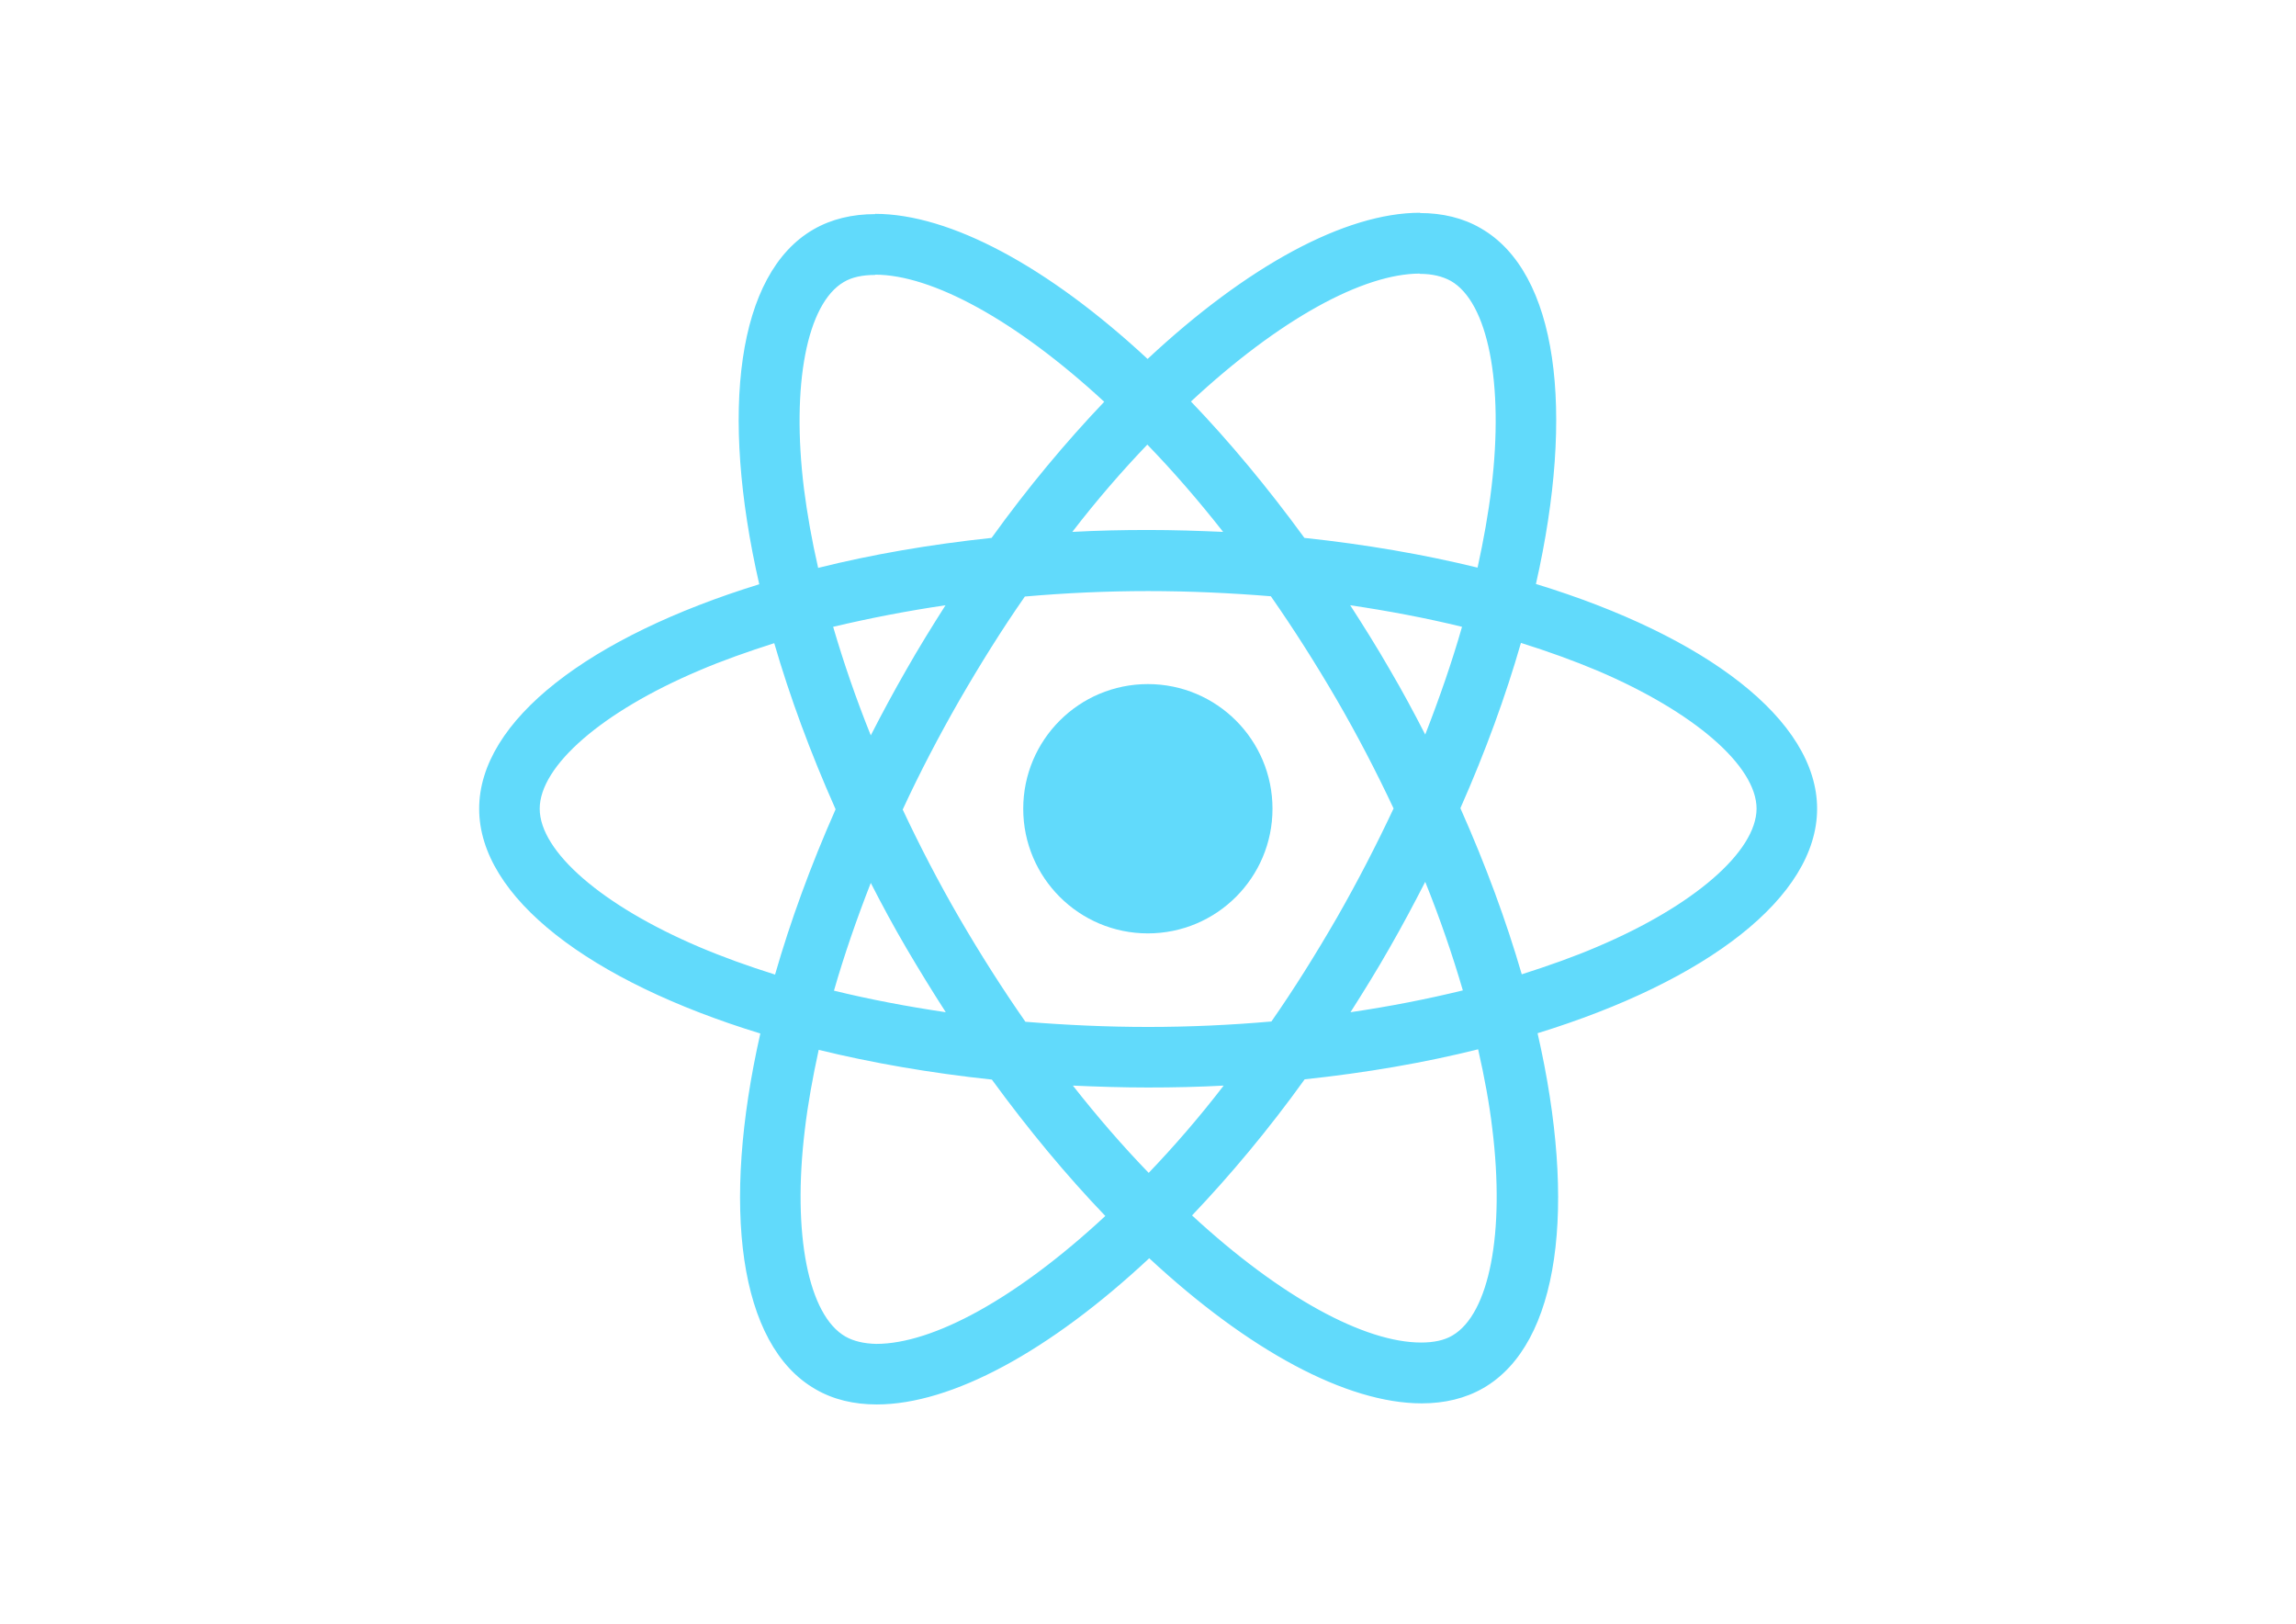
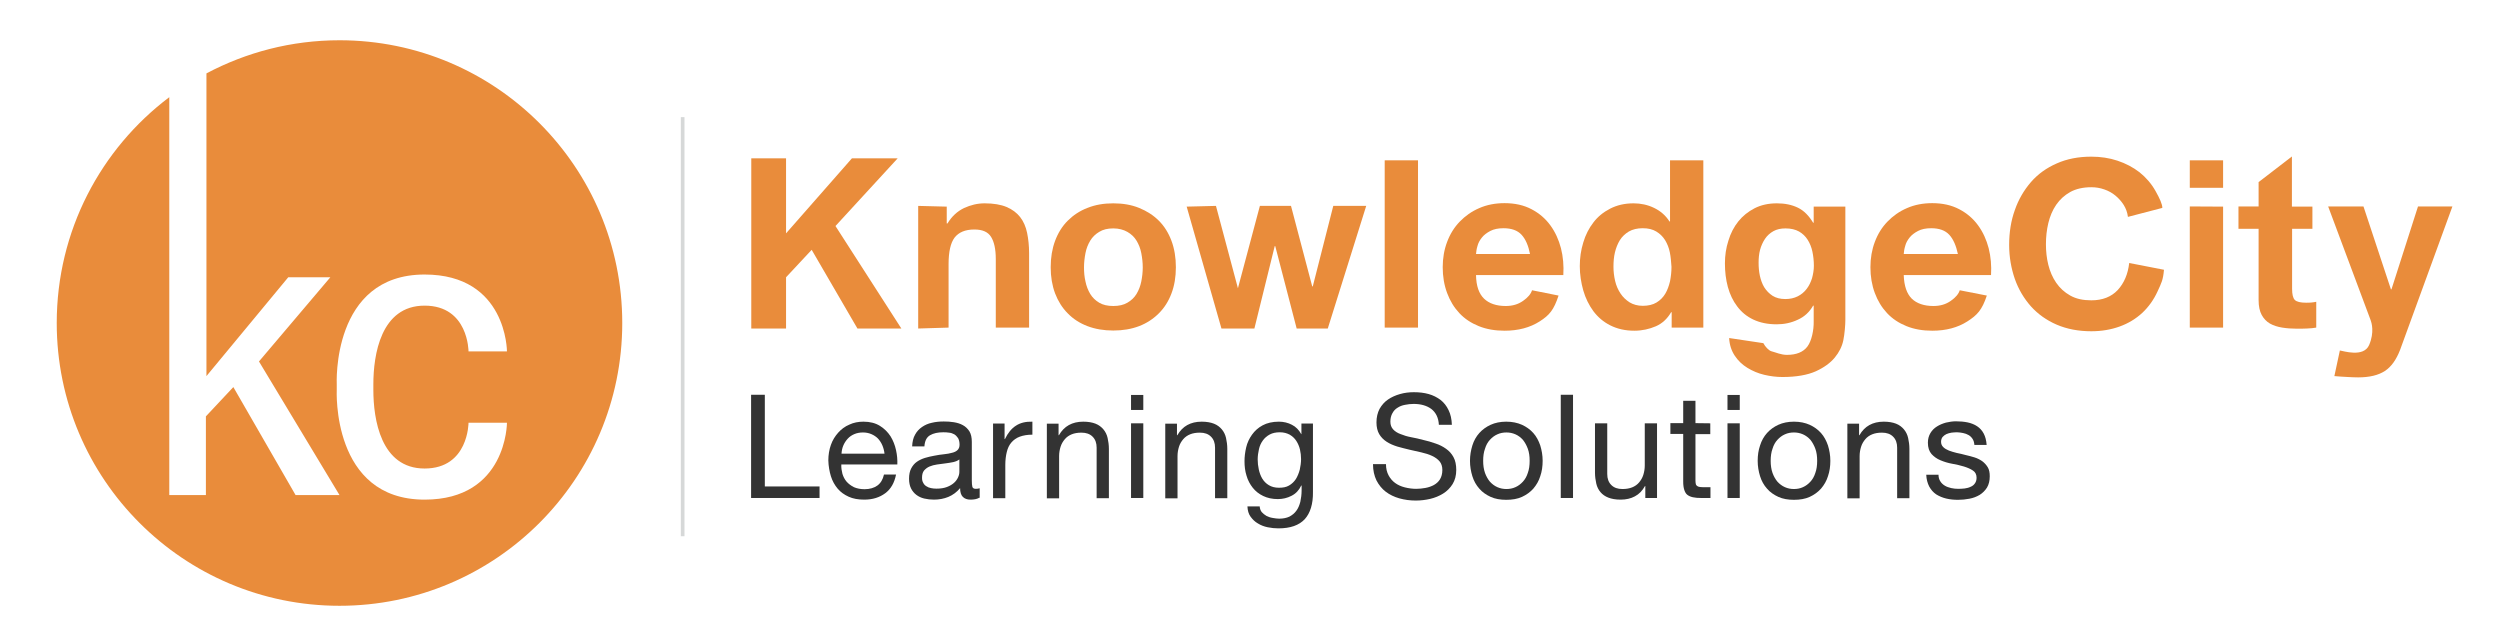
- <svg xmlns="http://www.w3.org/2000/svg" viewBox="0 0 841.9 595.3">
-   <g fill="#61DAFB">
-     <path d="M666.3 296.5c0-32.5-40.7-63.3-103.1-82.4 14.4-63.6 8-114.2-20.2-130.4-6.5-3.8-14.1-5.6-22.4-5.6v22.3c4.6 0 8.3.9 11.4 2.6 13.6 7.8 19.5 37.5 14.9 75.7-1.1 9.4-2.9 19.3-5.1 29.4-19.6-4.8-41-8.5-63.5-10.9-13.5-18.5-27.5-35.3-41.6-50 32.6-30.3 63.2-46.9 84-46.9V78c-27.5 0-63.5 19.6-99.9 53.6-36.4-33.8-72.4-53.2-99.9-53.2v22.3c20.7 0 51.4 16.5 84 46.6-14 14.7-28 31.4-41.3 49.9-22.6 2.4-44 6.1-63.6 11-2.3-10-4-19.7-5.2-29-4.7-38.2 1.1-67.9 14.6-75.8 3-1.8 6.9-2.6 11.5-2.6V78.5c-8.4 0-16 1.8-22.6 5.6-28.1 16.2-34.4 66.7-19.9 130.1-62.2 19.2-102.7 49.9-102.7 82.3 0 32.5 40.7 63.3 103.1 82.4-14.4 63.6-8 114.2 20.2 130.4 6.5 3.8 14.1 5.6 22.5 5.6 27.5 0 63.5-19.6 99.9-53.6 36.4 33.8 72.4 53.2 99.9 53.2 8.4 0 16-1.8 22.6-5.6 28.1-16.2 34.4-66.7 19.9-130.1 62-19.1 102.5-49.9 102.5-82.3zm-130.2-66.7c-3.7 12.9-8.3 26.2-13.5 39.5-4.1-8-8.4-16-13.1-24-4.6-8-9.5-15.8-14.4-23.4 14.2 2.1 27.9 4.7 41 7.9zm-45.8 106.5c-7.8 13.5-15.8 26.3-24.1 38.2-14.9 1.3-30 2-45.2 2-15.1 0-30.2-.7-45-1.9-8.3-11.9-16.4-24.6-24.2-38-7.6-13.1-14.5-26.4-20.8-39.8 6.2-13.4 13.2-26.8 20.7-39.9 7.8-13.5 15.8-26.3 24.1-38.2 14.9-1.3 30-2 45.2-2 15.1 0 30.2.7 45 1.9 8.3 11.9 16.4 24.6 24.2 38 7.6 13.1 14.5 26.4 20.8 39.8-6.3 13.4-13.2 26.8-20.7 39.9zm32.3-13c5.4 13.4 10 26.8 13.8 39.8-13.1 3.2-26.9 5.9-41.2 8 4.9-7.7 9.8-15.6 14.4-23.7 4.6-8 8.9-16.1 13-24.1zM421.2 430c-9.3-9.6-18.6-20.3-27.8-32 9 .4 18.2.7 27.5.7 9.4 0 18.7-.2 27.8-.7-9 11.7-18.3 22.4-27.5 32zm-74.4-58.9c-14.2-2.1-27.9-4.7-41-7.9 3.7-12.9 8.3-26.2 13.5-39.5 4.1 8 8.4 16 13.1 24 4.7 8 9.5 15.8 14.4 23.4zM420.7 163c9.3 9.6 18.6 20.3 27.8 32-9-.4-18.2-.7-27.5-.7-9.4 0-18.7.2-27.8.7 9-11.7 18.3-22.4 27.5-32zm-74 58.9c-4.9 7.7-9.8 15.6-14.4 23.7-4.6 8-8.9 16-13 24-5.4-13.4-10-26.8-13.8-39.8 13.1-3.1 26.9-5.8 41.2-7.9zm-90.5 125.2c-35.4-15.1-58.3-34.9-58.3-50.6 0-15.7 22.9-35.6 58.3-50.6 8.6-3.7 18-7 27.7-10.1 5.7 19.6 13.2 40 22.5 60.9-9.2 20.8-16.6 41.1-22.2 60.6-9.9-3.1-19.3-6.5-28-10.2zM310 490c-13.6-7.8-19.5-37.5-14.9-75.7 1.1-9.4 2.9-19.3 5.1-29.4 19.6 4.8 41 8.5 63.5 10.9 13.5 18.5 27.5 35.3 41.6 50-32.6 30.3-63.2 46.9-84 46.9-4.5-.1-8.3-1-11.3-2.7zm237.2-76.2c4.7 38.2-1.1 67.9-14.6 75.8-3 1.8-6.9 2.6-11.5 2.6-20.7 0-51.4-16.5-84-46.6 14-14.7 28-31.4 41.3-49.9 22.6-2.4 44-6.1 63.6-11 2.3 10.1 4.1 19.8 5.2 29.1zm38.5-66.7c-8.6 3.7-18 7-27.7 10.1-5.7-19.6-13.2-40-22.5-60.9 9.2-20.8 16.6-41.1 22.2-60.6 9.9 3.1 19.3 6.5 28.1 10.2 35.4 15.1 58.3 34.9 58.3 50.6-.1 15.7-23 35.6-58.4 50.6zM320.8 78.4z" />
-     <circle cx="420.9" cy="296.5" r="45.7" />
-     <path d="M520.5 78.1z" />
+ <svg xmlns="http://www.w3.org/2000/svg" version="1.1" id="Layer_1" x="0px" y="0px" viewBox="0 0 1366 348" style="enable-background:new 0 0 1366 348;" xml:space="preserve">
+   <style type="text/css">
+ 	.st0{fill:#E98C3B;}
+ 	.st1{fill:#333333;}
+ 	.st2{fill:#D6D8D8;}
+ </style>
+   <path class="st0" d="M185.5,22c-26.3,0-51,6.6-72.7,18.1v165.4l44.7-54h23l-39,46l44,73h-24l-34-59l-15,16v43h-20V53.1  C55.1,81.3,31,126.1,31,176.5C31,261.8,100.2,331,185.5,331S340,261.8,340,176.5S270.8,22,185.5,22z M232,256c24,0,24-25,24-25h21  c0,0,0,42-45,42c-51,0-48-60-48-60v-3c0,0-3-60,48-60c45,0,45,42,45,42h-21c0,0,0-25-24-25s-28,27-28,43v3C204,229,208,256,232,256z  " />
+   <g>
+     <path class="st0" d="M429.5,86.5v41l36-41h25l-34,37l36,56h-24l-25-43l-14,15v28h-19v-93H429.5z" />
+     <path class="st0" d="M517.3,112.9v9.2h0.4c2.3-3.8,5.3-6.6,9-8.4c3.7-1.7,7.4-2.6,11.3-2.6c4.9,0,8.9,0.7,12,2s5.6,3.2,7.4,5.5   s3.1,5.2,3.8,8.6c0.7,3.4,1.1,7.1,1.1,11.2V179h-18.2v-37.4c0-5.5-0.9-9.5-2.6-12.2s-4.7-4-9.1-4c-5,0-8.5,1.5-10.8,4.4   c-2.2,2.9-3.3,7.8-3.3,14.5V179l-16.6,0.5v-67L517.3,112.9z" />
+     <path class="st0" d="M576.5,131.6c1.6-4.3,3.9-8,6.9-11s6.6-5.4,10.8-7c4.2-1.7,8.9-2.5,14.1-2.5s9.9,0.8,14.1,2.5s7.8,4,10.8,7   s5.3,6.7,6.9,11s2.4,9.1,2.4,14.4s-0.8,10.1-2.4,14.3c-1.6,4.3-3.9,7.9-6.9,10.9s-6.6,5.4-10.8,7s-8.9,2.4-14.1,2.4   s-9.9-0.8-14.1-2.4s-7.8-3.9-10.8-7c-3-3-5.3-6.7-6.9-10.9c-1.6-4.3-2.4-9-2.4-14.3S574.9,135.9,576.5,131.6z M593.1,153.8   c0.5,2.5,1.4,4.8,2.6,6.8s2.9,3.6,4.9,4.8s4.6,1.8,7.7,1.8s5.7-0.6,7.7-1.8c2.1-1.2,3.8-2.8,5-4.8s2.1-4.3,2.6-6.8s0.8-5.1,0.8-7.7   s-0.3-5.2-0.8-7.8s-1.4-4.8-2.6-6.8s-2.9-3.6-5-4.8s-4.7-1.9-7.7-1.9c-3.1,0-5.6,0.6-7.7,1.9c-2,1.2-3.7,2.8-4.9,4.8   s-2.1,4.2-2.6,6.8s-0.8,5.2-0.8,7.8S592.5,151.2,593.1,153.8z" />
+     <path class="st0" d="M708.5,179.5l-11.7-45h-0.3l-11.1,45h-18l-19-66.6l16-0.4l12,45l12-45h17l11.6,44h0.3l11.2-44h18l-21,67H708.5   z" />
+     <path class="st0" d="M774.8,87.6V179h-18.2V87.6H774.8z" />
+     <path class="st0" d="M810.9,163.2c2.7,2.6,6.7,4,11.8,4c3.7,0,6.8-0.9,9.5-2.8c2.6-1.8,4.3-3.8,4.9-5.8l14.5,2.9   c-2.6,7.9-5,10.7-10.3,14.1s-11.7,5.1-19.2,5.1c-5.2,0-9.9-0.8-14.1-2.5s-7.7-4-10.6-7.1s-5.1-6.7-6.7-11s-2.4-9-2.4-14.1   c0-4.9,0.8-9.6,2.4-13.8c1.6-4.3,3.9-8,6.9-11.1s6.5-5.6,10.7-7.4c4.1-1.8,8.7-2.7,13.8-2.7c5.6,0,10.5,1.1,14.7,3.3   s7.6,5.1,10.3,8.8s4.6,7.9,5.8,12.5c1.2,4.7,1.6,9.6,1.3,14.7h-47.7C806.6,156.3,808.1,160.5,810.9,163.2L810.9,163.2z    M831.4,128.3c-2.2-2.4-5.5-3.6-9.9-3.6c-2.9,0-5.3,0.5-7.2,1.5s-3.5,2.2-4.6,3.6c-1.2,1.5-2,3-2.4,4.6c-0.5,1.6-0.7,3.1-0.8,4.4   H836C835.1,134.2,833.6,130.7,831.4,128.3z" />
+     <path class="st0" d="M913.1,170.6c-2.1,3.6-4.9,6.2-8.4,7.7s-7.4,2.4-11.7,2.4c-5,0-9.3-1-13.1-2.9s-6.8-4.5-9.3-7.8   c-2.4-3.3-4.3-7.1-5.5-11.3c-1.2-4.3-1.9-8.7-1.9-13.3c0-4.4,0.6-8.7,1.9-12.9c1.2-4.1,3.1-7.8,5.5-10.9c2.4-3.2,5.5-5.7,9.2-7.6   s7.9-2.9,12.8-2.9c3.9,0,7.7,0.8,11.2,2.5s6.3,4.1,8.4,7.4h0.3V87.6h18.2V179h-17.3v-8.4H913.1z M912.4,137.9   c-0.5-2.5-1.4-4.7-2.6-6.7c-1.2-1.9-2.8-3.5-4.8-4.7s-4.4-1.8-7.4-1.8s-5.5,0.6-7.6,1.8c-2,1.2-3.7,2.8-4.9,4.7   c-1.2,2-2.1,4.2-2.7,6.7s-0.8,5.1-0.8,7.9c0,2.6,0.3,5.1,0.9,7.7s1.6,4.8,2.9,6.8s3,3.6,5,4.9c2,1.2,4.4,1.9,7.2,1.9   c3,0,5.5-0.6,7.5-1.8s3.6-2.8,4.8-4.8s2-4.3,2.6-6.8c0.5-2.6,0.8-5.2,0.8-7.9C913.1,143,912.9,140.4,912.4,137.9L912.4,137.9z" />
+     <path class="st0" d="M1007.2,185.9c-0.7,3.4-2.3,6.6-4.7,9.5s-5.8,5.4-10.4,7.5c-4.5,2-10.6,3.1-18.2,3.1c-3.2,0-6.5-0.4-9.9-1.2   s-6.4-2.1-9.2-3.8s-5.1-3.9-6.9-6.6s-2.9-5.9-3.1-9.7l18.7,2.8c1,2,3,4,4.3,4.4c2.7,0.7,5.3,2,8.6,2c5.1,0,8.9-1.5,11.2-4.6   s3.5-9,3.4-13.6V167h-0.3c-2,3.5-4.8,6.1-8.4,7.7c-3.6,1.7-7.4,2.5-11.5,2.5c-5,0-9.2-0.9-12.8-2.6s-6.5-4.1-8.8-7.2   c-2.3-3-4-6.6-5.1-10.6c-1.1-4.1-1.6-8.3-1.6-12.9c0-4.3,0.6-8.4,1.9-12.4c1.2-4,3-7.5,5.4-10.5s5.4-5.4,8.9-7.2s7.6-2.7,12.2-2.7   c4.4,0,8.2,0.8,11.5,2.4s6,4.4,8.3,8.2h0.3v-8.8h17.3v62C1008.3,177.5,1007.9,182.5,1007.2,185.9L1007.2,185.9z M982.3,161.9   c2-1,3.6-2.4,4.9-4.1s2.2-3.6,2.9-5.8c0.6-2.2,1-4.5,1-6.8c0-2.7-0.3-5.3-0.8-7.7s-1.4-4.6-2.6-6.5s-2.8-3.4-4.7-4.5   c-2-1.1-4.4-1.7-7.4-1.7c-2.6,0-4.8,0.5-6.6,1.5s-3.4,2.4-4.6,4.2s-2.1,3.8-2.7,6c-0.6,2.3-0.8,4.6-0.8,7.1c0,2.4,0.2,4.8,0.7,7.1   s1.3,4.5,2.4,6.3c1.2,1.9,2.7,3.4,4.5,4.6c1.9,1.2,4.2,1.8,7,1.8C978.1,163.4,980.3,162.9,982.3,161.9L982.3,161.9z" />
+     <path class="st0" d="M1044.6,163.2c2.7,2.6,6.7,4,11.8,4c3.7,0,6.8-0.9,9.5-2.8c2.6-1.8,4.3-3.8,4.9-5.8l14.8,2.9   c-2.6,7.9-5.3,10.7-10.6,14.1s-11.7,5.1-19.2,5.1c-5.2,0-9.9-0.8-14.1-2.5s-7.7-4-10.6-7.1s-5.1-6.7-6.7-11s-2.4-9-2.4-14.1   c0-4.9,0.8-9.6,2.4-13.8c1.6-4.3,3.9-8,6.9-11.1s6.5-5.6,10.7-7.4c4.1-1.8,8.7-2.7,13.8-2.7c5.6,0,10.5,1.1,14.7,3.3   s7.6,5.1,10.3,8.8s4.6,7.9,5.8,12.5c1.2,4.7,1.6,9.6,1.3,14.7h-47.7C1040.4,156.3,1041.9,160.5,1044.6,163.2L1044.6,163.2z    M1065.1,128.3c-2.2-2.4-5.5-3.6-9.9-3.6c-2.9,0-5.3,0.5-7.2,1.5s-3.5,2.2-4.6,3.6c-1.2,1.5-2,3-2.4,4.6c-0.5,1.6-0.7,3.1-0.8,4.4   h29.6C1068.8,134.2,1067.3,130.7,1065.1,128.3z" />
+     <path class="st0" d="M1160.4,112c-1.2-1.9-2.7-3.6-4.5-5.1s-3.8-2.6-6.1-3.4s-4.6-1.2-7.1-1.2c-4.5,0-8.4,0.9-11.5,2.6   c-3.2,1.8-5.7,4.1-7.7,7s-3.4,6.3-4.3,10c-0.9,3.8-1.3,7.6-1.3,11.6c0,3.8,0.4,7.6,1.3,11.2s2.3,6.9,4.3,9.8s4.5,5.2,7.7,7   s7,2.6,11.5,2.6c6.1,0,10.9-1.9,14.4-5.6c3.5-3.8,5.6-8.7,6.3-14.8l19,3.7c-0.5,5.7-1.4,7.2-3.5,11.8s-4.9,8.5-8.4,11.8   c-3.5,3.2-7.6,5.7-12.3,7.4s-9.9,2.6-15.5,2.6c-7,0-13.3-1.2-18.9-3.6s-10.3-5.8-14.1-10c-3.8-4.3-6.8-9.3-8.8-15   c-2-5.8-3.1-12-3.1-18.6c0-6.8,1-13.2,3.1-19c2-5.8,5-10.9,8.8-15.3s8.6-7.8,14.1-10.2c5.6-2.5,11.9-3.7,18.9-3.7   c5,0,9.8,0.7,14.3,2.2s8.5,3.6,12,6.3c3.5,2.8,6.5,6.2,8.8,10.3s3.7,7.2,3.7,9.2l-18.8,4.9C1162.4,116.1,1161.6,113.9,1160.4,112z" />
+     <path class="st0" d="M1196.5,102.6v-15h18.2v15H1196.5z M1214.7,112.9V179h-18.2v-66.2L1214.7,112.9L1214.7,112.9z" />
+     <path class="st0" d="M1263.5,112.9V125h-11.1v32.8c0,3.1,0.5,5.1,1.5,6.1s3.1,1.5,6.1,1.5c1,0,2,0,2.9-0.1s1.8-0.2,2.7-0.4V179   c-1.5,0.3-3.2,0.4-5.1,0.5s-3.7,0.1-5.5,0.1c-2.8,0-5.5-0.2-8-0.6s-4.7-1.1-6.7-2.2c-1.9-1.1-3.4-2.7-4.5-4.7s-1.7-4.7-1.7-8.1v-39   h-11v-12.2h11V99.5l18.2-14v27.4L1263.5,112.9z" />
+     <path class="st0" d="M1303.1,202.7c-3.5,2.3-8.4,3.5-14.6,3.5c-1.9,0-3.7-0.1-5.6-0.2c-1.8-0.1-5.6-0.3-7.4-0.5l3-14   c1.7,0.2,13,4,16-3s1.3-12.3,0.8-13.6l-23.2-62.1h19.3l15,45.3h0.3l14.5-45.3h18.8l-28.6,78.4   C1309.3,196.6,1306.6,200.4,1303.1,202.7L1303.1,202.7z" />
  </g>
+   <g>
+     <path class="st1" d="M417.9,215.7v50.1h29.9v6.3h-37.4v-56.4L417.9,215.7z" />
+     <path class="st1" d="M483.7,269.5c-3.1,2.3-6.9,3.5-11.5,3.5c-3.3,0-6.1-0.5-8.5-1.6s-4.4-2.5-6-4.4s-2.9-4.2-3.7-6.8   s-1.3-5.5-1.4-8.6c0-3.1,0.5-6,1.4-8.5c0.9-2.6,2.3-4.8,4-6.7s3.7-3.4,6.1-4.4c2.3-1.1,4.9-1.6,7.7-1.6c3.6,0,6.6,0.8,9,2.3   s4.3,3.4,5.8,5.7c1.4,2.3,2.4,4.8,3,7.6c0.6,2.7,0.8,5.3,0.7,7.8h-30.6c-0.1,1.8,0.2,3.5,0.6,5.1c0.5,1.6,1.2,3,2.3,4.3   c1.1,1.2,2.4,2.2,4,3c1.6,0.7,3.6,1.1,5.8,1.1c2.8,0,5.2-0.7,7-2s3-3.3,3.6-6h6.6C488.7,263.8,486.8,267.2,483.7,269.5L483.7,269.5   z M482.1,243.3c-0.6-1.4-1.4-2.6-2.4-3.7c-1-1-2.2-1.8-3.6-2.4s-2.9-0.9-4.6-0.9s-3.3,0.3-4.7,0.9s-2.6,1.4-3.6,2.5   s-1.8,2.3-2.4,3.7s-0.9,2.9-1,4.5h23.5C483.1,246.2,482.7,244.7,482.1,243.3L482.1,243.3z" />
+     <path class="st1" d="M535,272c-1.2,0.7-2.8,1-4.8,1c-1.7,0-3.1-0.5-4.1-1.5s-1.5-2.6-1.5-4.8c-1.8,2.2-4,3.8-6.4,4.8   s-5.1,1.5-7.9,1.5c-1.8,0-3.6-0.2-5.3-0.6s-3.1-1.1-4.3-2s-2.2-2.1-2.9-3.5s-1.1-3.2-1.1-5.3c0-2.3,0.4-4.2,1.2-5.7   s1.8-2.7,3.1-3.6s2.8-1.6,4.4-2.1c1.7-0.5,3.4-0.9,5.1-1.2c1.8-0.4,3.6-0.6,5.3-0.8s3.1-0.4,4.4-0.8c1.3-0.3,2.3-0.8,3-1.5   s1.1-1.6,1.1-2.9c0-1.5-0.3-2.7-0.8-3.6c-0.6-0.9-1.3-1.6-2.1-2.1c-0.9-0.5-1.8-0.8-2.9-0.9c-1.1-0.2-2.1-0.2-3.2-0.2   c-2.8,0-5.2,0.5-7.1,1.6s-2.9,3.1-3.1,6.1h-6.7c0.1-2.5,0.6-4.7,1.6-6.4c0.9-1.7,2.2-3.1,3.8-4.2s3.4-1.9,5.4-2.3   c2-0.5,4.2-0.7,6.5-0.7c1.8,0,3.7,0.1,5.5,0.4s3.5,0.8,4.9,1.6c1.5,0.8,2.7,2,3.6,3.4c0.9,1.5,1.3,3.4,1.3,5.8v21   c0,1.6,0.1,2.7,0.3,3.5c0.2,0.7,0.8,1.1,1.9,1.1c0.6,0,1.3-0.1,2.1-0.3v5.2L535,272z M524.1,251.1c-0.8,0.6-1.9,1.1-3.3,1.4   s-2.8,0.5-4.3,0.7s-3,0.4-4.5,0.6s-2.9,0.6-4.1,1.1s-2.2,1.3-3,2.2c-0.8,1-1.1,2.3-1.1,4c0,1.1,0.2,2,0.7,2.8   c0.4,0.8,1,1.4,1.7,1.8c0.7,0.5,1.5,0.8,2.5,1c0.9,0.2,1.9,0.3,3,0.3c2.2,0,4.1-0.3,5.7-0.9s2.9-1.4,3.9-2.3s1.7-1.9,2.2-3   s0.7-2.1,0.7-3v-6.7L524.1,251.1z" />
+     <path class="st1" d="M548.9,231.3v8.6h0.2c1.6-3.3,3.6-5.8,6-7.3c2.4-1.6,5.4-2.3,9-2.2v7.1c-2.7,0-5,0.4-6.9,1.1s-3.4,1.8-4.6,3.2   s-2,3.1-2.5,5.2c-0.5,2-0.8,4.4-0.8,7v18.2h-6.7v-40.8h6.3V231.3z" />
+     <path class="st1" d="M578.4,231.3v6.5h0.2c2.8-4.9,7.2-7.4,13.3-7.4c2.7,0,4.9,0.4,6.7,1.1s3.2,1.8,4.3,3.1s1.9,2.9,2.3,4.7   s0.7,3.8,0.7,6v26.9h-6.7v-27.6c0-2.5-0.7-4.5-2.2-6s-3.5-2.2-6.1-2.2c-2.1,0-3.8,0.3-5.3,0.9s-2.8,1.5-3.8,2.7s-1.8,2.5-2.3,4.1   s-0.8,3.3-0.8,5.1v23.1H572v-40.8h6.4L578.4,231.3z" />
+     <path class="st1" d="M618,224v-8.2h6.7v8.2H618z M624.7,231.3v40.8H618v-40.8H624.7z" />
+     <path class="st1" d="M643.1,231.3v6.5h0.2c2.8-4.9,7.2-7.4,13.3-7.4c2.7,0,4.9,0.4,6.7,1.1s3.2,1.8,4.3,3.1s1.9,2.9,2.3,4.7   s0.7,3.8,0.7,6v26.9h-6.7v-27.6c0-2.5-0.7-4.5-2.2-6s-3.5-2.2-6.1-2.2c-2.1,0-3.8,0.3-5.3,0.9s-2.8,1.5-3.8,2.7s-1.8,2.5-2.3,4.1   s-0.8,3.3-0.8,5.1v23.1h-6.7v-40.8h6.4L643.1,231.3z" />
+     <path class="st1" d="M712.9,283.7c-3.1,3.3-7.8,5-14.4,5c-1.9,0-3.8-0.2-5.8-0.6s-3.8-1.1-5.4-2.1c-1.6-0.9-2.9-2.2-4-3.7   s-1.6-3.4-1.7-5.6h6.7c0.1,1.2,0.4,2.2,1.1,3.1c0.7,0.8,1.6,1.5,2.6,2.1c1,0.5,2.1,0.9,3.4,1.1c1.2,0.2,2.4,0.4,3.5,0.4   c2.2,0,4.1-0.4,5.6-1.1c1.5-0.8,2.8-1.8,3.8-3.2c1-1.3,1.7-3,2.2-4.9c0.4-1.9,0.7-4,0.7-6.2v-2.7H711c-1.2,2.5-2.9,4.4-5.3,5.6   c-2.3,1.2-4.8,1.8-7.5,1.8c-3.1,0-5.7-0.6-8-1.7s-4.2-2.6-5.7-4.5s-2.7-4.1-3.4-6.6c-0.8-2.5-1.1-5.1-1.1-7.9   c0-2.4,0.3-4.9,0.9-7.5s1.7-4.9,3.2-7s3.4-3.8,5.8-5.1s5.4-2,8.9-2c2.6,0,5,0.6,7.1,1.7c2.2,1.1,3.8,2.8,5.1,5.1h0.1v-5.8h6.3v37.4   C717.5,275.4,715.9,280.4,712.9,283.7L712.9,283.7z M704.3,265.3c1.6-0.9,2.8-2.1,3.8-3.6c0.9-1.5,1.6-3.2,2.1-5.1   c0.4-1.9,0.7-3.8,0.7-5.7c0-1.8-0.2-3.6-0.6-5.3s-1.1-3.3-2-4.7s-2.1-2.5-3.6-3.4c-1.5-0.8-3.3-1.3-5.4-1.3c-2.2,0-4,0.4-5.5,1.2   s-2.8,1.9-3.8,3.3s-1.7,2.9-2.1,4.7s-0.7,3.7-0.7,5.6c0,1.8,0.2,3.7,0.6,5.5s1,3.5,1.9,5s2.1,2.7,3.6,3.6s3.3,1.4,5.5,1.4   S702.8,266.2,704.3,265.3L704.3,265.3z" />
+     <path class="st1" d="M782,223.4c-2.5-1.8-5.7-2.7-9.6-2.7c-1.6,0-3.1,0.2-4.7,0.5s-2.9,0.8-4.1,1.6c-1.2,0.7-2.1,1.7-2.8,3   c-0.7,1.2-1.1,2.8-1.1,4.6c0,1.7,0.5,3.1,1.5,4.2s2.4,2,4.1,2.6c1.7,0.7,3.6,1.3,5.8,1.7s4.4,0.9,6.6,1.5c2.2,0.5,4.4,1.1,6.6,1.9   c2.2,0.7,4.1,1.7,5.8,2.9s3.1,2.7,4.1,4.6c1,1.8,1.5,4.2,1.5,7c0,3-0.7,5.6-2,7.7s-3.1,3.9-5.2,5.2s-4.5,2.3-7.1,2.9   s-5.2,0.9-7.8,0.9c-3.2,0-6.1-0.4-9-1.2c-2.8-0.8-5.3-2-7.4-3.6s-3.8-3.7-5.1-6.2c-1.2-2.5-1.9-5.5-1.9-8.9h7.1   c0,2.4,0.5,4.4,1.4,6.1s2.1,3.1,3.6,4.2s3.3,1.9,5.3,2.4s4.1,0.8,6.2,0.8c1.7,0,3.4-0.2,5.1-0.5s3.3-0.9,4.6-1.6   c1.4-0.8,2.5-1.8,3.3-3.1s1.3-3,1.3-5.1c0-1.9-0.5-3.5-1.5-4.7s-2.4-2.2-4.1-3s-3.6-1.4-5.8-1.9s-4.4-1-6.6-1.5s-4.4-1.1-6.6-1.7   c-2.2-0.7-4.1-1.5-5.8-2.6s-3.1-2.5-4.1-4.2s-1.5-3.9-1.5-6.4c0-2.8,0.6-5.3,1.7-7.4c1.2-2.1,2.7-3.8,4.6-5.1s4.1-2.3,6.6-3   c2.4-0.7,5-1,7.5-1c2.9,0,5.6,0.3,8.1,1s4.6,1.8,6.5,3.2c1.9,1.5,3.3,3.3,4.4,5.6c1.1,2.2,1.7,4.9,1.8,8h-7.1   C786,228.2,784.5,225.3,782,223.4L782,223.4z" />
+     <path class="st1" d="M804.5,243.4c0.8-2.6,2.1-4.9,3.8-6.8s3.8-3.4,6.2-4.5s5.3-1.7,8.5-1.7c3.3,0,6.1,0.6,8.6,1.7   c2.4,1.1,4.5,2.6,6.2,4.5s2.9,4.2,3.8,6.8c0.8,2.6,1.3,5.4,1.3,8.4s-0.4,5.8-1.3,8.4c-0.8,2.6-2.1,4.8-3.8,6.8   c-1.7,1.9-3.8,3.4-6.2,4.5s-5.3,1.6-8.6,1.6c-3.2,0-6.1-0.5-8.5-1.6s-4.6-2.6-6.2-4.5c-1.7-1.9-3-4.2-3.8-6.8s-1.3-5.4-1.3-8.4   S803.7,246,804.5,243.4z M811.4,258.4c0.7,1.9,1.6,3.5,2.7,4.8c1.2,1.3,2.5,2.3,4.1,3s3.2,1,4.9,1s3.4-0.3,4.9-1   c1.6-0.7,2.9-1.7,4.1-3s2.1-2.9,2.7-4.8c0.7-1.9,1-4.1,1-6.6s-0.3-4.7-1-6.6s-1.6-3.5-2.7-4.9c-1.2-1.3-2.5-2.3-4.1-3s-3.2-1-4.9-1   s-3.4,0.3-4.9,1c-1.6,0.7-2.9,1.7-4.1,3s-2.1,2.9-2.7,4.9c-0.7,1.9-1,4.1-1,6.6C810.4,254.2,810.7,256.4,811.4,258.4z" />
+     <path class="st1" d="M859.5,215.7v56.4h-6.7v-56.4L859.5,215.7z" />
+     <path class="st1" d="M899,272.1v-6.5h-0.2c-1.4,2.5-3.2,4.4-5.5,5.6c-2.2,1.2-4.8,1.8-7.8,1.8c-2.7,0-4.9-0.4-6.7-1.1   s-3.2-1.7-4.3-3s-1.9-2.9-2.3-4.7s-0.7-3.8-0.7-6v-26.9h6.7V259c0,2.5,0.7,4.5,2.2,6s3.5,2.2,6.1,2.2c2.1,0,3.8-0.3,5.3-0.9   s2.8-1.5,3.8-2.7s1.8-2.5,2.3-4.1s0.8-3.3,0.8-5.1v-23.1h6.7v40.8L899,272.1z" />
+     <path class="st1" d="M934.5,231.3v5.9h-8.1v25.4c0,0.8,0.1,1.4,0.2,1.9s0.4,0.8,0.8,1.1s0.9,0.4,1.5,0.5c0.7,0.1,1.5,0.1,2.6,0.1   h3.1v5.9h-5.1c-1.7,0-3.2-0.1-4.5-0.4s-2.2-0.7-3-1.3s-1.3-1.5-1.7-2.7s-0.6-2.7-0.6-4.6v-26h-7v-5.9h7V219h6.7v12.2L934.5,231.3   L934.5,231.3z" />
+     <path class="st1" d="M943.9,224v-8.2h6.7v8.2H943.9z M950.6,231.3v40.8h-6.7v-40.8H950.6z" />
+     <path class="st1" d="M961.7,243.4c0.8-2.6,2.1-4.9,3.8-6.8s3.8-3.4,6.2-4.5s5.3-1.7,8.5-1.7c3.3,0,6.1,0.6,8.6,1.7   c2.4,1.1,4.5,2.6,6.2,4.5s2.9,4.2,3.8,6.8c0.8,2.6,1.3,5.4,1.3,8.4s-0.4,5.8-1.3,8.4c-0.8,2.6-2.1,4.8-3.8,6.8   c-1.7,1.9-3.8,3.4-6.2,4.5s-5.3,1.6-8.6,1.6c-3.2,0-6.1-0.5-8.5-1.6s-4.6-2.6-6.2-4.5c-1.7-1.9-3-4.2-3.8-6.8s-1.3-5.4-1.3-8.4   S960.8,246,961.7,243.4z M968.5,258.4c0.7,1.9,1.6,3.5,2.7,4.8c1.2,1.3,2.5,2.3,4.1,3s3.2,1,4.9,1s3.4-0.3,4.9-1   c1.6-0.7,2.9-1.7,4.1-3s2.1-2.9,2.7-4.8c0.7-1.9,1-4.1,1-6.6s-0.3-4.7-1-6.6s-1.6-3.5-2.7-4.9c-1.2-1.3-2.5-2.3-4.1-3s-3.2-1-4.9-1   s-3.4,0.3-4.9,1c-1.6,0.7-2.9,1.7-4.1,3s-2.1,2.9-2.7,4.9c-0.7,1.9-1,4.1-1,6.6C967.5,254.2,967.8,256.4,968.5,258.4z" />
+     <path class="st1" d="M1015.8,231.3v6.5h0.2c2.8-4.9,7.2-7.4,13.3-7.4c2.7,0,4.9,0.4,6.7,1.1s3.2,1.8,4.3,3.1s1.9,2.9,2.3,4.7   s0.7,3.8,0.7,6v26.9h-6.7v-27.6c0-2.5-0.7-4.5-2.2-6s-3.5-2.2-6.1-2.2c-2.1,0-3.8,0.3-5.3,0.9s-2.8,1.5-3.8,2.7s-1.8,2.5-2.3,4.1   s-0.8,3.3-0.8,5.1v23.1h-6.7v-40.8h6.4L1015.8,231.3z" />
+     <path class="st1" d="M1060.2,263c0.6,1,1.5,1.8,2.5,2.4s2.2,1,3.5,1.3s2.6,0.4,4,0.4c1.1,0,2.2-0.1,3.3-0.2   c1.2-0.2,2.2-0.4,3.2-0.9c1-0.4,1.8-1,2.4-1.9c0.6-0.8,0.9-1.9,0.9-3.1c0-1.7-0.7-3.1-2-3.9c-1.3-0.9-3-1.6-4.9-2.2   c-2-0.6-4.1-1.1-6.4-1.5s-4.5-1.1-6.4-1.9c-2-0.8-3.6-2-4.9-3.4c-1.3-1.5-2-3.5-2-6.2c0-2.1,0.5-3.8,1.4-5.3s2.1-2.7,3.6-3.6   c1.4-0.9,3.1-1.6,4.9-2.1c1.8-0.4,3.6-0.7,5.4-0.7c2.3,0,4.4,0.2,6.4,0.6c1.9,0.4,3.7,1.1,5.2,2.1s2.7,2.3,3.6,4s1.4,3.7,1.6,6.2   h-6.7c-0.1-1.3-0.4-2.4-1-3.3s-1.3-1.6-2.2-2.1s-1.9-0.9-3-1.1s-2.2-0.4-3.3-0.4c-1,0-2,0.1-3,0.2c-1,0.2-2,0.4-2.8,0.8   s-1.5,0.9-2.1,1.6c-0.5,0.7-0.8,1.5-0.8,2.6c0,1.2,0.4,2.1,1.2,2.9s1.9,1.4,3.1,1.9c1.3,0.5,2.7,0.9,4.3,1.3   c1.6,0.3,3.2,0.7,4.7,1.1c1.7,0.4,3.3,0.8,4.9,1.3s3,1.2,4.3,2.1c1.2,0.9,2.2,2,3,3.3s1.1,3,1.1,4.9c0,2.5-0.5,4.5-1.5,6.2   c-1,1.6-2.4,3-4,4c-1.7,1-3.5,1.7-5.6,2.1s-4.1,0.6-6.2,0.6c-2.3,0-4.4-0.2-6.5-0.7s-3.9-1.3-5.5-2.3c-1.6-1.1-2.8-2.5-3.8-4.3   c-0.9-1.8-1.5-3.9-1.6-6.4h6.7C1059.2,260.7,1059.5,262,1060.2,263L1060.2,263z" />
+   </g>
+   <path class="st2" d="M372,64h2v229h-2V64z" />
</svg>
